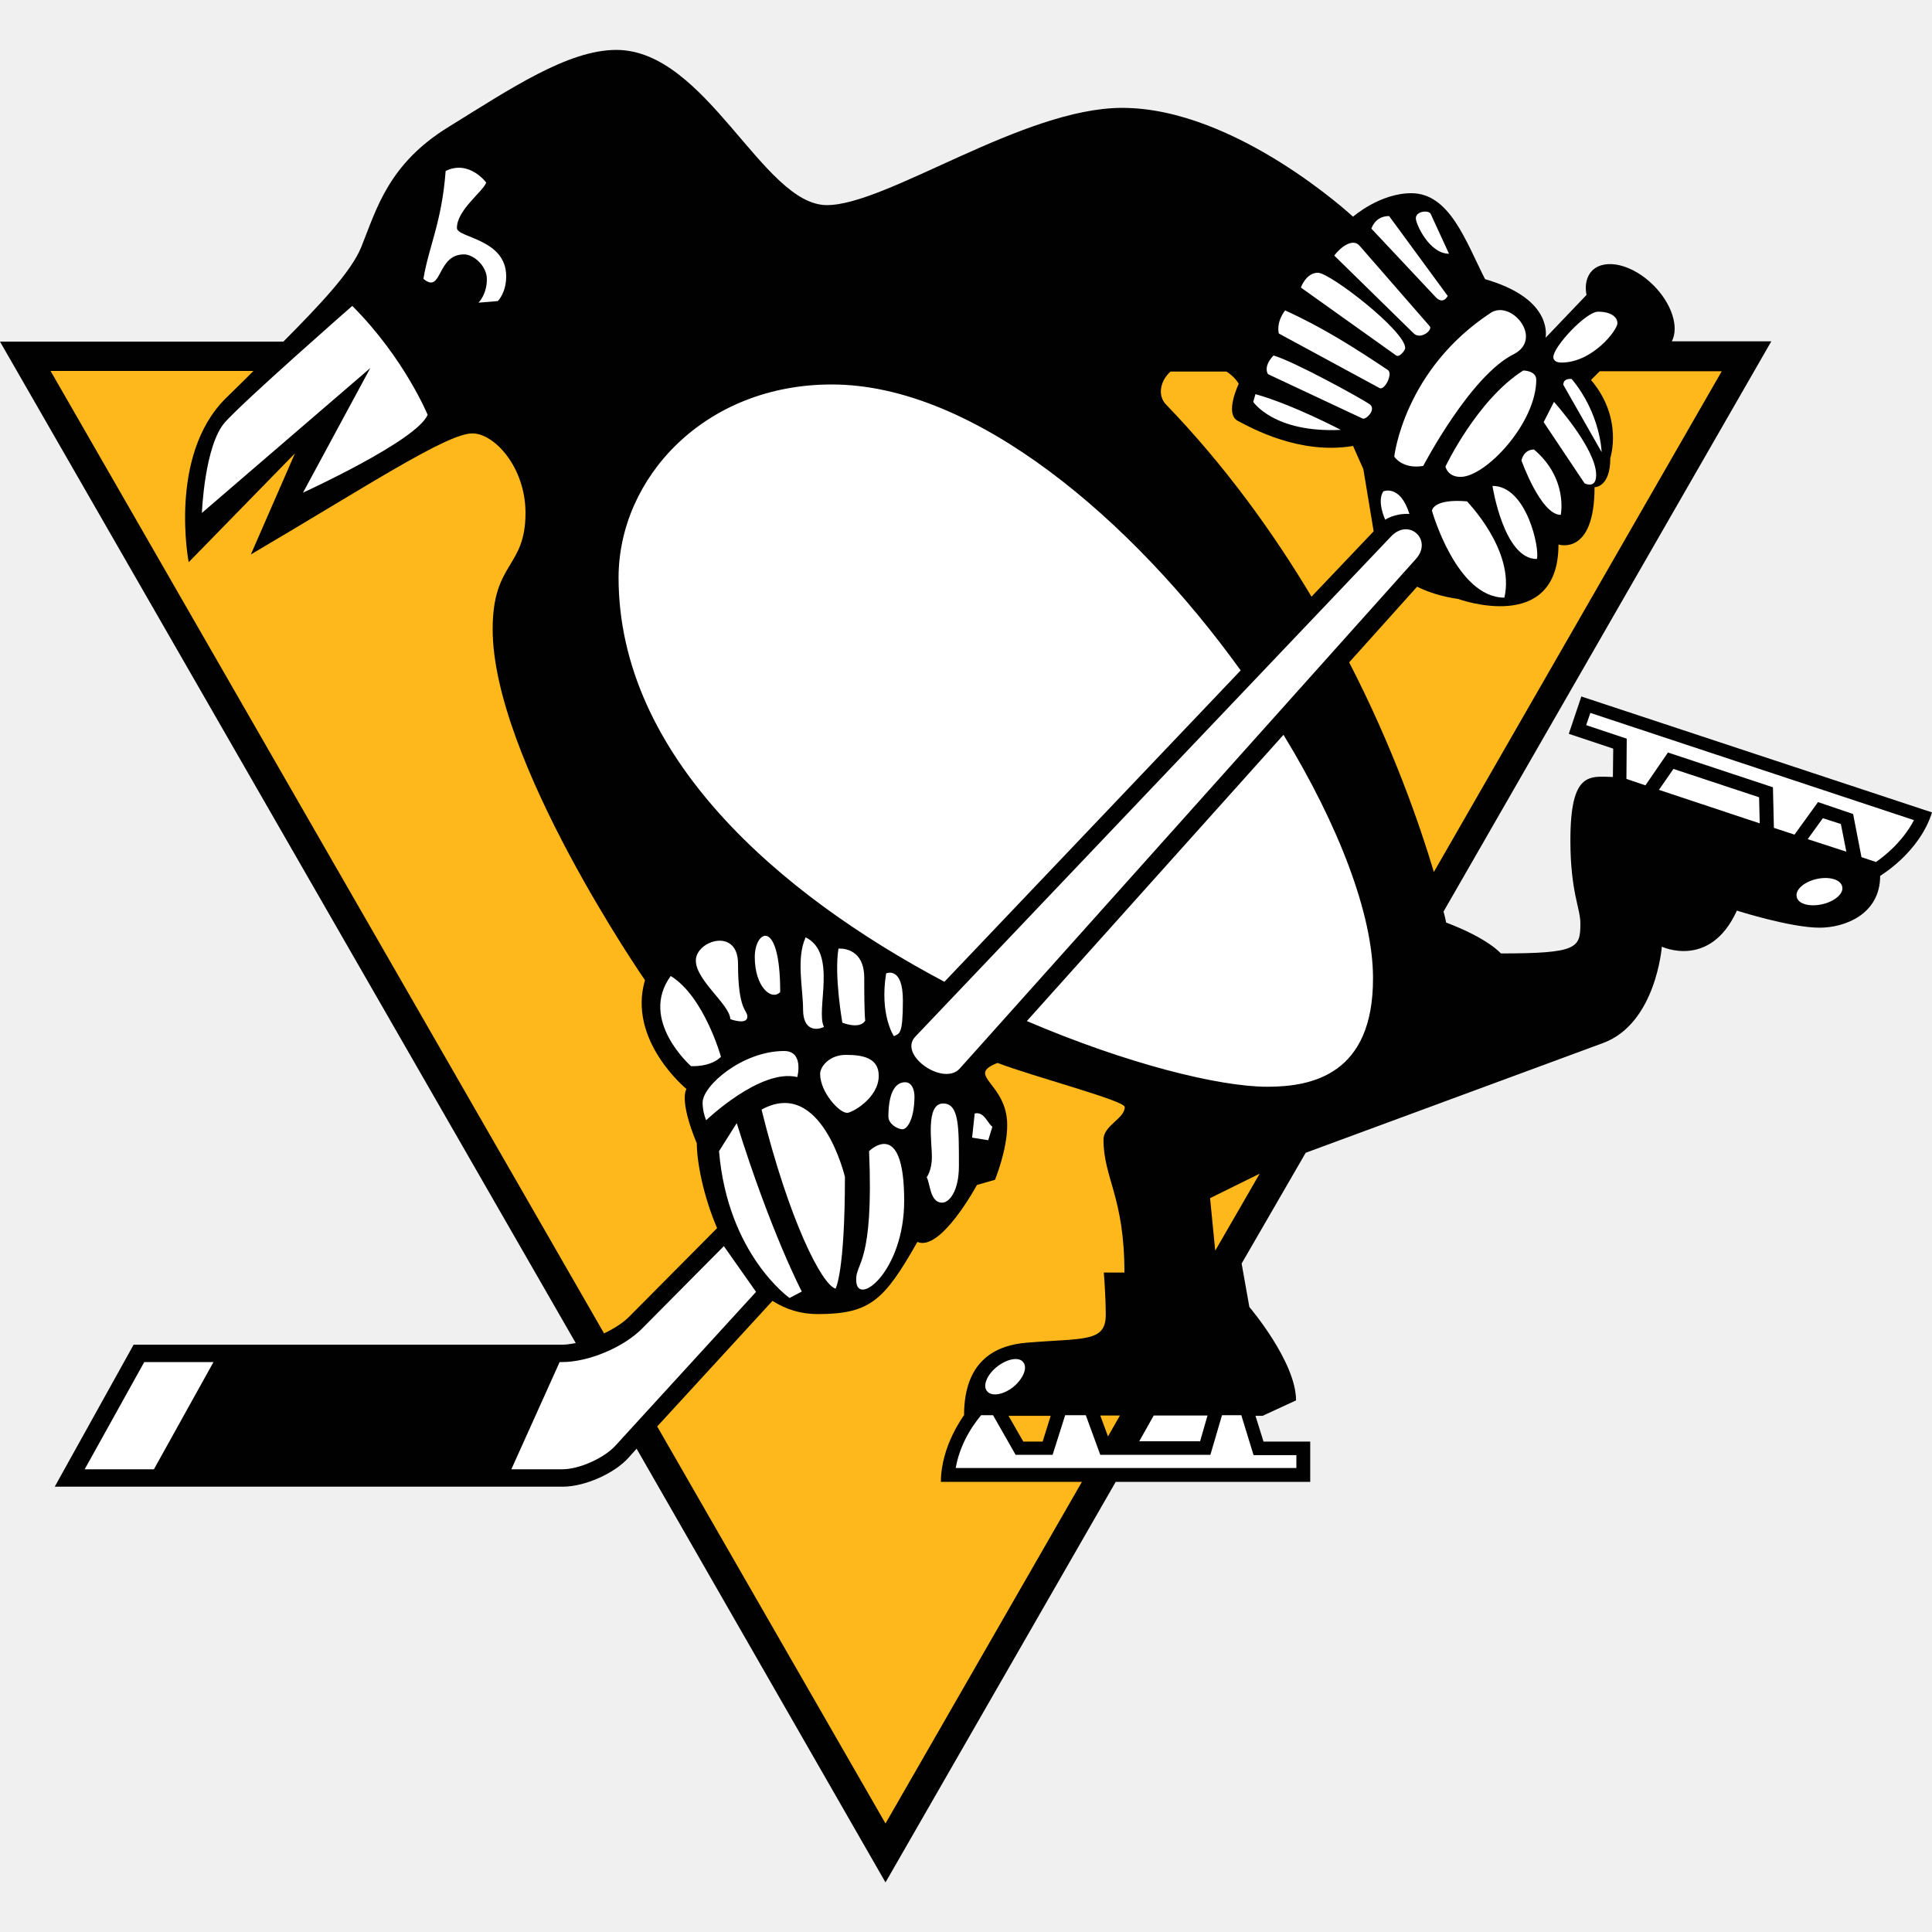
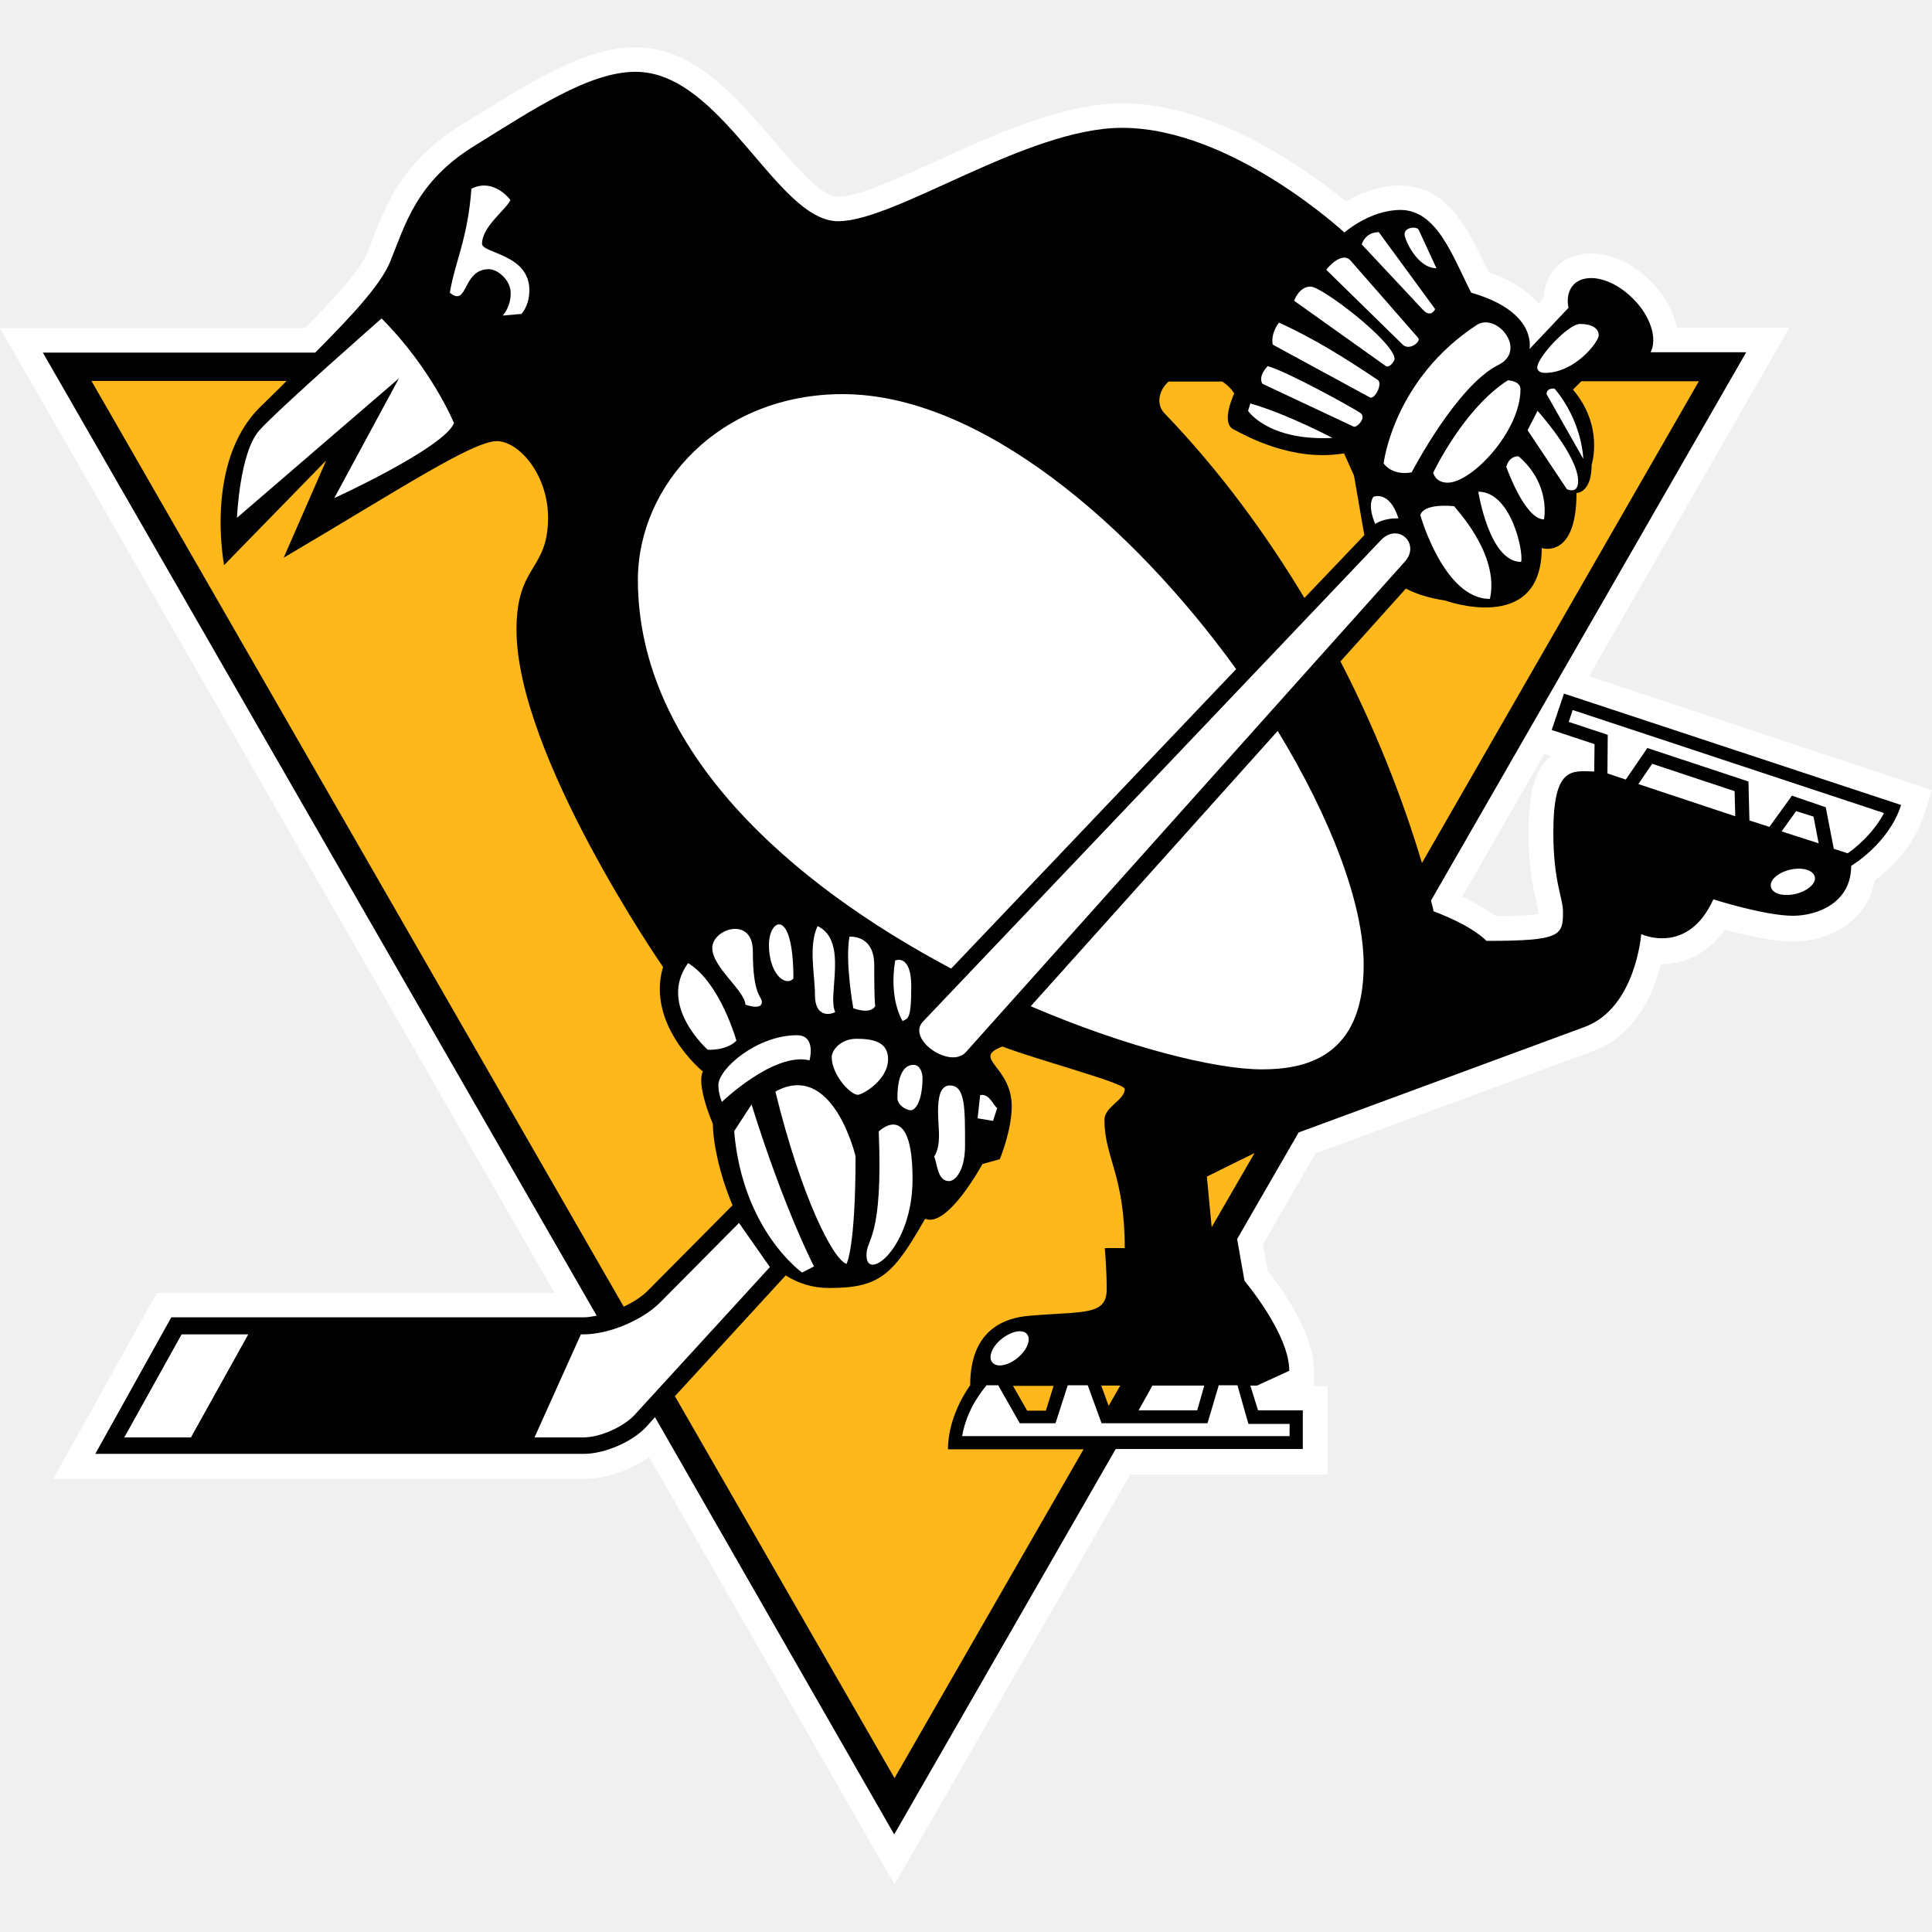
<svg xmlns="http://www.w3.org/2000/svg" version="1.1" id="Layer_1" x="0px" y="0px" viewBox="0 0 600 600" style="enable-background:new 0 0 600 600;" xml:space="preserve">
  <style type="text/css">
- 	.st0{fill:#010101;}
- 	.st1{fill:#FFFFFF;}
+ 	.st0{fill:#FFFFFF;}
+ 	.st1{fill:#010101;}
	.st2{fill:#FFB81C;}
</style>
-   <path id="Black" class="st0" d="M487.2,227.9l13.8,4.6l-0.1,8.8c-7.3-0.2-13.2-1.7-13.2,19.7c0,15.9,3.1,21.1,3.1,25.7  c0,7.7-0.7,9.4-24.7,9.4c0,0-3.8-4.6-17-9.6c0,0-0.2-1.3-0.8-3.4l101.8-177.1h-30.9c2.3-4.4,0-11.7-5.7-17.4c-6.5-6.5-15-8.5-19-4.6  c-1.8,1.8-2.4,4.6-1.8,7.6L480,104.9c0.3-2,1-12.5-18.8-18.2c-6-11.8-11-26.7-22.9-26.7c-9.8,0-18.1,7.3-18.1,7.3  s-36.4-33.8-71.7-33.8c-30.8,0-73.1,30.2-91.7,30.2c-19.9,0-37.4-48.2-65.4-48.2c-15,0-32.8,12-51.9,23.8  c-19,11.6-22.6,25.8-27.3,37.4c-3.1,7.7-12.9,18-24.2,29.4H0l178.8,311c-1.4,0.2-2.6,0.5-3.9,0.5H41.5L17,461.7h157.8  c6.7,0,15.9-4,20.4-9l2.5-2.8L275,584.6l71.5-124.4h60.4v-12.5h-14.5l-2.5-8h2.2l10.4-4.8c0-12-14.5-29-14.5-29l-2.4-13.5l19.9-34.4  l92.4-34.1c16.4-6.1,18.2-29.9,18.2-29.9s15,7.1,23.3-11.2c0,0,16.6,5.3,25.7,5.3c7.9,0,18.8-4.2,18.8-16.1c0,0,12.2-7.2,16.1-19.7  l-108.9-36L487.2,227.9z" />
-   <path id="White" class="st1" d="M496.3,96.8c3.8,0,6,1.5,6,3.6c0,2.1-7.7,12.2-17.4,12.2c-2.1,0-2.5-1.1-2.5-1.7  C482.4,107.7,492.5,96.8,496.3,96.8L496.3,96.8z M488.1,117.7c9,10.8,9.3,22.7,9.3,22.7l-11.9-20.9  C485.5,117.3,488.1,117.7,488.1,117.7 M482.6,124.8c0,0,13.1,14.5,13.1,22.7c0,4.5-3.6,2.6-3.6,2.6l-12.7-19L482.6,124.8z   M484.7,159.9c-6.2,0-12.2-16.9-12.2-16.9s0.6-3.4,3.9-3.4C487.1,148.7,484.7,159.9,484.7,159.9 M463.5,150.9  c10.6,0,14.7,19.3,13.8,22.7C467,173.7,463.5,150.9,463.5,150.9 M467.2,185.6c-14.9,0-22.5-27-22.5-27s0.3-3.8,10.9-2.9  C455.5,155.7,470.6,170.9,467.2,185.6 M477.1,117.9c0,13.5-15.7,30.2-23.5,30.2c-4.1,0-4.7-3.2-4.7-3.2s9.8-20.7,24.1-29.8  C473,115,477.1,115.1,477.1,117.9 M463.2,97c6.5-3.7,16.1,8.3,6.9,13c-13.5,6.7-28.1,34.7-28.1,34.7c-6.5,1.1-9-2.9-9-2.9  S436,114.7,463.2,97 M298.1,331.8c-5,5.7-19.2-4.1-13.9-9.8l148-155.6c5.5-5.5,12.7,1.3,7.6,7.1L298.1,331.8z M308.2,349.9l-1.3,4.2  l-5-0.8l0.8-7.5C305.7,345.1,306.8,349.1,308.2,349.9 M292.9,342.7c5,0,4.9,7.3,4.9,19.4c0,8-3.1,11.4-5.2,11.4  c-3.8,0-3.7-5.9-4.8-7.9c0,0,1.6-2.1,1.6-6.2C289.5,355.2,287.3,342.7,292.9,342.7 M223.9,328.2c-3.3,3.3-9.3,2.9-9.3,2.9  s-16.3-14.3-6.3-28C218.7,309.5,223.9,328.2,223.9,328.2L223.9,328.2z M216.1,298.3c0-6.2,13.1-10.4,13.1,1  c0,14.6,2.9,14.3,2.9,16.4c0,2.8-5.3,0.8-5.3,0.8C226.7,312,216.1,304.5,216.1,298.3L216.1,298.3z M243.5,326.4  c6.3,0,4.1,8.1,4.1,8.1c-11.4-2.8-28.3,13.4-28.3,13.4s-1.1-2.5-1.1-5.4C218.1,337.2,230.6,326.4,243.5,326.4L243.5,326.4z   M234.4,297.2c0-8.4,7.9-12.4,7.9,10.9C239.6,310.9,234.4,306.5,234.4,297.2L234.4,297.2z M228.8,348.8c10.6,34,20.2,52.3,20.2,52.3  l-3.8,2c0,0-19.2-13.5-21.9-45.6L228.8,348.8z M236.5,344.6c18.6-10.2,25.9,20.9,25.9,20.9c0,29.7-2.9,34.7-2.9,34.7  C255.2,399,245,378.9,236.5,344.6 M255.9,318.9c-2.1,1.1-6.5,1.4-6.5-5.4c0-6.5-2.2-15.9,0.8-22.4  C260.2,296,253.2,313.8,255.9,318.9 M254.7,333.5c0-2.2,2.8-5.9,8-5.9s10.2,0.9,10.2,6.5c0,6.9-8.3,11.5-9.8,11.5  C260.7,345.7,254.7,339.2,254.7,333.5 M260.4,294.6c0,0,8-0.8,8,9.1c0,3.9,0,10.4,0.3,13.3c-1.8,2.8-7.1,0.6-7.1,0.6  S259,302.9,260.4,294.6 M269.9,357.5c0,0,10.9-10.9,10.9,15.4c0,22.1-14.9,33.4-14.9,24.6C265.7,392.1,271.4,392.7,269.9,357.5  L269.9,357.5z M275.2,302.3c0,0,5.2-2.4,5.2,8.4c0,10.9-1.1,10.2-2.8,11.1C277.6,321.8,273.1,315.1,275.2,302.3 M280.3,350.7  c-1.6,0-4.4-1.7-4.4-3.9c0-6.8,1.8-10.7,5.2-10.7c2,0,2.9,2.2,2.9,4.5C283.9,348.2,281.5,350.7,280.3,350.7 M429.6,152.6  c0,0,5.2-2.3,8.1,7c-4.7-0.2-7.5,1.8-7.5,1.8S427.5,155.7,429.6,152.6 M444.3,66.4l5.7,12.4c-6.1,0-10.3-9.2-10.3-11  C439.7,65.5,443.7,65.2,444.3,66.4 M431.4,67.1l18.2,24.8c0,0-1.4,3-3.9,0.2L425.9,71C425.9,71.1,426.9,67.1,431.4,67.1 M422.3,76.4  l21.7,24.9c1.1,1.1-2.8,4.4-5,2.2l-24.6-24.1C414.3,79.2,419.4,73,422.3,76.4 M409.3,84.7c3.7,0,27.1,18,27.1,23.4  c0,0.6-1.7,3-2.8,2.3L404,89.3C404,89.3,405.6,84.7,409.3,84.7 M399.1,96.4c11.5,5.2,21.6,11.6,31.9,18.5c1.7,1.1-1,6.5-2.6,5.6  l-31.2-16.9C397.1,103.7,396.2,100.2,399.1,96.4 M395.5,110.4c6.3,1.8,27.2,13.3,29.8,15.1c2.3,1.5-1,4.9-2.1,4.5l-29.4-13.8  C393.9,116.3,392,114.1,395.5,110.4 M389.9,122.4c11.7,3.3,26.5,11.1,26.5,11.1c-20.8,1-27.2-8.7-27.2-8.7L389.9,122.4z   M258.3,119.4c44.3,0,93.4,42.1,127,88.8l-92,96.7c-51.4-27.2-101.2-70.2-101.2-125.6C192.2,148.4,218.8,119.4,258.3,119.4   M138.4,53.1c7.3-3.6,12.6,3.6,12.6,3.6c-1,2.8-9.1,8.5-9.1,14.1c0,3.1,15.3,3.3,15.3,15c0,5.2-2.6,7.7-2.6,7.7l-6,0.5  c0,0,2.6-2.5,2.6-7.3c0-4.1-4.1-7.7-7.1-7.7c-8.6,0-6.7,12.5-12.6,7.6C133.1,76.7,137.2,69.1,138.4,53.1 M109.4,95  c16.1,16.1,23.4,33.8,23.4,33.8c-3.2,8-38.7,24.2-38.7,24.2l20.9-38.7l-52.3,45c0,0,0.8-21,7.2-28.2C76.3,124,109.4,95,109.4,95   M47.8,456.3H26.3L44.8,423h21.5L47.8,456.3z M191,449.1c-3.6,3.8-11.1,7.2-16.4,7.2h-15.8l15-33.3h0.8c8.1,0,18.9-4.5,24.7-10.3  l25.5-25.7l10,14.2L191,449.1z M358.3,439.6H375l-2.3,8h-18.9L358.3,439.6z M306.5,432c-1.4-1.7,0.1-5.2,3.2-7.6  c3.2-2.5,6.9-3.1,8.1-1.3c1.4,1.7-0.1,5.2-3.2,7.7C311.5,433.2,307.9,433.8,306.5,432 M389.3,451.9h13.3v4H296.8  c1.6-9,6.8-15,7.9-16.4h3.7l7,12.3h11.5l3.9-12.3h6.4l4.5,12.3h34.2l3.6-12.3h6L389.3,451.9z M393.6,337.5c-15,0-43.6-7.1-74.7-20.4  l79.7-88.9c17.1,28,27.8,55.8,27.8,75.5C426.5,333.6,407.6,337.5,393.6,337.5L393.6,337.5z M515.2,245.3l4.5-6.5l26.6,8.8l0.2,8.1  L515.2,245.3z M566,280.8c-3.9,0.9-7.5,0-8-2.2c-0.6-2.2,2.2-4.7,6.1-5.6c3.9-0.9,7.5,0.1,8,2.3C572.7,277.4,569.9,279.9,566,280.8   M561.4,260.6l4.7-6.5l5.6,1.8l1.7,8.6L561.4,260.6z M493.9,221.4l100.5,33.3c-3.6,6.9-9.6,11.5-11.8,13l-4.5-1.5l-2.6-13.4  l-10.9-3.7l-7.3,10.1l-6.4-2.1l-0.3-12.6L518,233.7l-7,10.2l-5.9-2l0.1-12.5l-12.6-4.2L493.9,221.4z" />
-   <path id="Yellow" class="st2" d="M216.4,355.1c-5.7-13.8-3.2-16.9-3.2-16.9s-18.4-15-12.9-33.8c0,0-47.3-68.4-47.3-109  c0-21,10.2-18.9,10.2-36.1c0-14.1-9.6-24.7-16.5-24.7c-7.9,0-32.6,16.3-68.8,37.6l13.7-31.4l-33,33.8c0,0-6.4-33,11.4-50.8  c2.9-2.9,5.9-5.7,8.7-8.6H15.7l171.9,298.9c3.1-1.5,6-3.3,8-5.4l27.1-27.3C218.4,371.4,216.4,360.8,216.4,355.1L216.4,355.1z   M423.4,145.7l-3.2-7.2c-16.6,2.8-31.6-5.6-35.8-7.8c-4.2-2.2,0.3-11.5,0.3-11.5s-1.1-2.1-3.8-3.8h-17.4c-3.3,3-4,7.5-1.4,10.2  c18.5,19.2,33.3,39.8,45.2,59.7l19.3-20.3L423.4,145.7z M494.1,118c10.1,11.9,6,24.2,6,24.2c0,9.3-4.9,9.1-4.9,9.1  c0,21.5-11.2,17.8-11.2,17.8c0,28.3-31.2,16.9-31.2,16.9c-5-0.7-9.3-2.1-12.7-3.8l-21.1,23.5c13.7,26.6,21.9,50.4,26.3,65.1  l89.4-155.5h-37.9L494.1,118z M349.3,343.8c0-2-28.3-9.4-39.5-13.7c-10.2,4,3,6.1,3,19.3c0,7.8-3.8,17-3.8,17l-5.6,1.6  c0,0-11.2,20.8-18.5,17.7c-10.3,18.1-14.6,22.4-31,22.4c-5.3,0-9.9-1.5-14-4.1l-35.8,39L275,566.3l61-106.1h-43.8  c0-11.2,7.2-20.7,7.2-20.7c0-18,11.1-21.8,19.3-22.5c17.6-1.5,24.7,0,24.7-8.6c0-6.1-0.6-13.2-0.6-13.2h6.4  c0-23.5-6.5-29.3-6.5-41.3C342.7,349.5,349.3,347.4,349.3,343.8 M344.1,446.1l3.7-6.5h-6.1L344.1,446.1z M317.8,447.7h6l2.5-8h-13.1  L317.8,447.7z M377.4,388.4l13.8-23.9l-15.4,7.6L377.4,388.4z" />
+   <path id="Black_2_" class="st0" d="M197.4,14.7c-15.3,0-31.7,10.2-49.1,21c-1.6,1-3.2,2-4.9,3C125,50,119.8,63.7,115.6,74.6  c-0.5,1.3-1,2.6-1.5,3.8c-2.4,6-12,16-19.4,23.5H13.3H0l6.6,11.5l165.6,288.1h-119h-4.5l-2.2,4l-23.6,42.4l-6.4,11.4h13.1h151.8  c6.5,0,14.3-2.7,20.2-6.8l69.5,121.1l6.7,11.6l6.7-11.6L351,457.9h53.6h7.7v-7.7v-12v-7.7h-4.2v-4.6c0-12-10.4-26.2-14.4-31.2  l-1.5-8.2l16.3-28.3l86.3-31.8c13.3-4.9,18.8-18.2,21-27c0.1,0,0.2,0,0.3,0c4.8,0,13.1-1.5,19.6-10.7c5.9,1.6,14.7,3.7,21.1,3.7  c11.6,0,23.2-6.5,25.4-18.9c4.5-3.5,12.3-10.6,15.5-20.9l2.3-7.2l-7.2-2.4L493.5,210l55.6-96.7l6.6-11.5h-13.3h-21.6  c-1-5-3.8-10.1-8.2-14.5c-5.5-5.5-12.2-8.6-18.5-8.6c-4.2,0-7.9,1.4-10.6,4.1l0,0l0,0c-2.6,2.6-4,6.1-4.2,9.9l-1.5,1.6  c-3-3.6-7.8-7.1-15.4-9.7c-0.4-0.7-0.7-1.5-1.1-2.2c-5.3-11-11.8-24.8-26.4-24.8c-6.8,0-12.8,2.6-16.9,5  c-11.1-9.2-40.2-30.5-69.5-30.5c-18.3,0-39.2,9.5-57.7,17.9c-12,5.5-24.4,11.1-30.5,11.1c-5.2,0-13.1-9.3-20.1-17.5  C228.6,30.1,215.6,14.7,197.4,14.7L197.4,14.7z M454.1,278.5l25.5-44.4l2.2,0.7c-1.2,0.9-2.3,2-3.2,3.5c-2.7,4.2-3.9,10.4-3.9,20.2  c0,10.8,1.4,17,2.3,21.1c0.3,1.5,0.7,2.9,0.7,3.6c0,0.1,0,0.4,0,0.6c-2.3,0.4-6.7,0.7-13.1,0.7C462.4,283,459.1,280.8,454.1,278.5  L454.1,278.5z" />
+   <path id="Black" class="st1" d="M481.9,226.7l13.3,4.4l-0.1,8.5c-7-0.2-12.7-1.6-12.7,18.9c0,15.3,3,20.3,3,24.7c0,7.4-0.7,9-23.8,9  c0,0-3.7-4.4-16.4-9.2c0,0-0.2-1.3-0.8-3.3l97.9-170.3h-29.7c2.2-4.2,0-11.3-5.5-16.7c-6.3-6.3-14.4-8.2-18.3-4.4  c-1.7,1.7-2.3,4.4-1.7,7.3L475,108.4c0.3-1.9,1-12-18.1-17.5c-5.8-11.3-10.6-25.7-22-25.7c-9.4,0-17.4,7-17.4,7s-35-32.5-69-32.5  c-29.6,0-70.3,29-88.2,29c-19.1,0-36-46.4-62.9-46.4c-14.4,0-31.5,11.5-49.9,22.9c-18.3,11.2-21.7,24.8-26.3,36  c-3,7.4-12.4,17.3-23.3,28.3H13.3l172,299.1c-1.3,0.2-2.5,0.5-3.8,0.5H53.2l-23.6,42.4h151.8c6.4,0,15.3-3.8,19.6-8.7l2.4-2.7  l74.3,129.6l68.8-119.7h58.1v-12h-13.9l-2.4-7.7h2.1l10-4.6c0-11.5-13.9-27.9-13.9-27.9l-2.3-13l19.1-33.1l88.9-32.8  c15.8-5.9,17.5-28.8,17.5-28.8s14.4,6.8,22.4-10.8c0,0,16,5.1,24.7,5.1c7.6,0,18.1-4,18.1-15.5c0,0,11.7-6.9,15.5-18.9l-104.7-34.6  L481.9,226.7z" />
+   <path id="White" class="st0" d="M490.7,100.6c3.7,0,5.8,1.4,5.8,3.5s-7.4,11.7-16.7,11.7c-2,0-2.4-1.1-2.4-1.6  C477.3,111.1,487,100.6,490.7,100.6L490.7,100.6z M482.8,120.7c8.7,10.4,8.9,21.8,8.9,21.8l-11.4-20.1  C480.3,120.3,482.8,120.7,482.8,120.7 M477.5,127.6c0,0,12.6,13.9,12.6,21.8c0,4.3-3.5,2.5-3.5,2.5l-12.2-18.3L477.5,127.6z   M479.5,161.3c-6,0-11.7-16.3-11.7-16.3s0.6-3.3,3.8-3.3C481.8,150.5,479.5,161.3,479.5,161.3 M459.1,152.7  c10.2,0,14.1,18.6,13.3,21.8C462.5,174.6,459.1,152.7,459.1,152.7 M462.7,186c-14.3,0-21.6-26-21.6-26s0.3-3.7,10.5-2.8  C451.4,157.3,465.9,171.9,462.7,186 M472.2,120.9c0,13-15.1,29-22.6,29c-3.9,0-4.5-3.1-4.5-3.1s9.4-19.9,23.2-28.7  C468.2,118.1,472.2,118.2,472.2,120.9 M458.8,100.8c6.3-3.6,15.5,8,6.6,12.5c-13,6.4-27,33.4-27,33.4c-6.3,1.1-8.7-2.8-8.7-2.8  S432.7,117.8,458.8,100.8 M300,326.7c-4.8,5.5-18.5-3.9-13.4-9.4L429,167.6c5.3-5.3,12.2,1.3,7.3,6.8L300,326.7z M309.7,344.1  l-1.3,4l-4.8-0.8l0.8-7.2C307.3,339.5,308.4,343.3,309.7,344.1 M295,337.1c4.8,0,4.7,7,4.7,18.7c0,7.7-3,11-5,11  c-3.7,0-3.6-5.7-4.6-7.6c0,0,1.5-2,1.5-6C291.8,349.2,289.6,337.1,295,337.1 M228.7,323.2c-3.2,3.2-8.9,2.8-8.9,2.8  s-15.7-13.8-6.1-26.9C223.7,305.2,228.7,323.2,228.7,323.2L228.7,323.2z M221.2,294.4c0-6,12.6-10,12.6,1c0,14,2.8,13.8,2.8,15.8  c0,2.7-5.1,0.8-5.1,0.8C231.3,307.6,221.2,300.4,221.2,294.4L221.2,294.4z M247.5,321.5c6.1,0,3.9,7.8,3.9,7.8  c-11-2.7-27.2,12.9-27.2,12.9s-1.1-2.4-1.1-5.2C223.1,331.9,235.1,321.5,247.5,321.5L247.5,321.5z M238.8,293.4  c0-8.1,7.6-11.9,7.6,10.5C243.8,306.6,238.8,302.3,238.8,293.4L238.8,293.4z M233.4,343c10.2,32.7,19.4,50.3,19.4,50.3l-3.7,1.9  c0,0-18.5-13-21.1-43.9L233.4,343z M240.8,339c17.9-9.8,24.9,20.1,24.9,20.1c0,28.6-2.8,33.4-2.8,33.4  C258.8,391.3,248.9,372,240.8,339 M259.4,314.3c-2,1.1-6.3,1.3-6.3-5.2c0-6.3-2.1-15.3,0.8-21.5  C263.6,292.2,256.8,309.3,259.4,314.3 M258.3,328.3c0-2.1,2.7-5.7,7.7-5.7s9.8,0.9,9.8,6.3c0,6.6-8,11.1-9.4,11.1  C264.1,340,258.3,333.8,258.3,328.3 M263.8,290.9c0,0,7.7-0.8,7.7,8.8c0,3.8,0,10,0.3,12.8c-1.7,2.7-6.8,0.6-6.8,0.6  S262.4,298.9,263.8,290.9 M272.9,351.4c0,0,10.5-10.5,10.5,14.8c0,21.3-14.3,32.1-14.3,23.7C268.9,384.7,274.3,385.2,272.9,351.4  L272.9,351.4z M278,298.3c0,0,5-2.3,5,8.1c0,10.5-1.1,9.8-2.7,10.7C280.3,317,276,310.6,278,298.3 M282.9,344.8  c-1.5,0-4.2-1.6-4.2-3.8c0-6.5,1.7-10.3,5-10.3c1.9,0,2.8,2.1,2.8,4.3C286.4,342.4,284.1,344.8,282.9,344.8 M426.5,154.3  c0,0,5-2.2,7.8,6.7c-4.5-0.2-7.2,1.7-7.2,1.7S424.5,157.3,426.5,154.3 M440.6,71.4l5.5,11.9c-5.9,0-9.9-8.8-9.9-10.6  C436.2,70.5,440.1,70.2,440.6,71.4 M428.2,72.1l17.5,23.9c0,0-1.3,2.9-3.8,0.2l-19-20.3C422.9,75.9,423.9,72.1,428.2,72.1 M419.5,81  l20.9,23.9c1.1,1.1-2.7,4.2-4.8,2.1l-23.7-23.2C411.8,83.7,416.7,77.7,419.5,81 M407,89c3.6,0,26.1,17.3,26.1,22.5  c0,0.6-1.6,2.9-2.7,2.2l-28.5-20.3C401.9,93.4,403.4,89,407,89 M397.2,100.2c11.1,5,20.8,11.2,30.7,17.8c1.6,1.1-1,6.3-2.5,5.4  l-30-16.3C395.2,107.3,394.4,103.9,397.2,100.2 M393.7,113.7c6.1,1.7,26.2,12.8,28.7,14.5c2.2,1.4-1,4.7-2,4.3l-28.3-13.3  C392.2,119.4,390.3,117.3,393.7,113.7 M388.3,125.3c11.3,3.2,25.5,10.7,25.5,10.7c-20,1-26.2-8.4-26.2-8.4L388.3,125.3z   M261.7,122.4c42.6,0,89.8,40.5,122.2,85.4l-88.5,93c-49.4-26.2-97.3-67.5-97.3-120.8C198.2,150.3,223.7,122.4,261.7,122.4   M146.4,58.6c7-3.5,12.1,3.5,12.1,3.5c-1,2.7-8.8,8.2-8.8,13.6c0,3,14.7,3.2,14.7,14.4c0,5-2.5,7.4-2.5,7.4l-5.8,0.5  c0,0,2.5-2.4,2.5-7c0-3.9-3.9-7.4-6.8-7.4c-8.3,0-6.4,12-12.1,7.3C141.3,81.3,145.3,74,146.4,58.6 M118.5,98.9  c15.5,15.5,22.5,32.5,22.5,32.5c-3.1,7.7-37.2,23.3-37.2,23.3l20.1-37.2l-50.3,43.3c0,0,0.8-20.2,6.9-27.1  C86.7,126.8,118.5,98.9,118.5,98.9 M59.3,446.4H38.6l17.8-32h20.7L59.3,446.4z M197,439.5c-3.5,3.7-10.7,6.9-15.8,6.9H166l14.4-32  h0.8c7.8,0,18.2-4.3,23.8-9.9l24.5-24.7l9.6,13.7L197,439.5z M357.9,430.3H374l-2.2,7.7h-18.2L357.9,430.3z M308.1,423  c-1.3-1.6,0.1-5,3.1-7.3c3.1-2.4,6.6-3,7.8-1.3c1.3,1.6-0.1,5-3.1,7.4C312.9,424.2,309.4,424.8,308.1,423 M387.7,442.2h12.8v3.8  H298.8c1.5-8.7,6.5-14.4,7.6-15.8h3.6l6.7,11.8h11.1l3.8-11.8h6.2l4.3,11.8h32.9l3.5-11.8h5.8L387.7,442.2z M391.9,332.1  c-14.4,0-41.9-6.8-71.8-19.6l76.7-85.5c16.4,26.9,26.7,53.7,26.7,72.6C423.5,328.4,405.3,332.1,391.9,332.1L391.9,332.1z   M508.8,243.5l4.3-6.3l25.6,8.5l0.2,7.8L508.8,243.5z M557.7,277.6c-3.8,0.9-7.2,0-7.7-2.1c-0.6-2.1,2.1-4.5,5.9-5.4  c3.8-0.9,7.2,0.1,7.7,2.2C564.1,274.3,561.4,276.7,557.7,277.6 M553.3,258.2l4.5-6.3l5.4,1.7l1.6,8.3L553.3,258.2z M488.4,220.5  l96.7,32c-3.5,6.6-9.2,11.1-11.3,12.5l-4.3-1.4l-2.5-12.9l-10.5-3.6l-7,9.7l-6.2-2l-0.3-12.1l-31.4-10.4l-6.7,9.8l-5.7-1.9l0.1-12  l-12.1-4L488.4,220.5z" />
+   <path id="Yellow" class="st2" d="M221.4,349.1c-5.5-13.3-3.1-16.3-3.1-16.3s-17.7-14.4-12.4-32.5c0,0-45.5-65.8-45.5-104.8  c0-20.2,9.8-18.2,9.8-34.7c0-13.6-9.2-23.8-15.9-23.8c-7.6,0-31.4,15.7-66.2,36.2l13.2-30.2l-31.7,32.5c0,0-6.2-31.7,11-48.9  c2.8-2.8,5.7-5.5,8.4-8.3H28.4l165.3,287.5c3-1.4,5.8-3.2,7.7-5.2l26.1-26.3C223.4,364.7,221.4,354.6,221.4,349.1L221.4,349.1z   M420.5,147.7l-3.1-6.9c-16,2.7-30.4-5.4-34.4-7.5c-4-2.1,0.3-11.1,0.3-11.1s-1.1-2-3.7-3.7h-16.7c-3.2,2.9-3.8,7.2-1.3,9.8  c17.8,18.5,32,38.3,43.5,57.4l18.6-19.5L420.5,147.7z M488.5,121c9.7,11.4,5.8,23.3,5.8,23.3c0,8.9-4.7,8.8-4.7,8.8  c0,20.7-10.8,17.1-10.8,17.1c0,27.2-30,16.3-30,16.3c-4.8-0.7-8.9-2-12.2-3.7l-20.3,22.6c13.2,25.6,21.1,48.5,25.3,62.6l86-149.6  h-36.5L488.5,121z M349.3,338.2c0-1.9-27.2-9-38-13.2c-9.8,3.8,2.9,5.9,2.9,18.6c0,7.5-3.7,16.4-3.7,16.4l-5.4,1.5  c0,0-10.8,20-17.8,17c-9.9,17.4-14,21.5-29.8,21.5c-5.1,0-9.5-1.4-13.5-3.9l-34.4,37.5l68.2,118.6l58.7-102.1h-42.1  c0-10.8,6.9-19.9,6.9-19.9c0-17.3,10.7-21,18.6-21.6c16.9-1.4,23.8,0,23.8-8.3c0-5.9-0.6-12.7-0.6-12.7h6.2  c0-22.6-6.3-28.2-6.3-39.7C342.9,343.7,349.3,341.7,349.3,338.2 M344.3,436.6l3.6-6.3H342L344.3,436.6z M319,438.1h5.8l2.4-7.7  h-12.6L319,438.1z M376.3,381.1l13.3-23l-14.8,7.3L376.3,381.1z" />
</svg>
